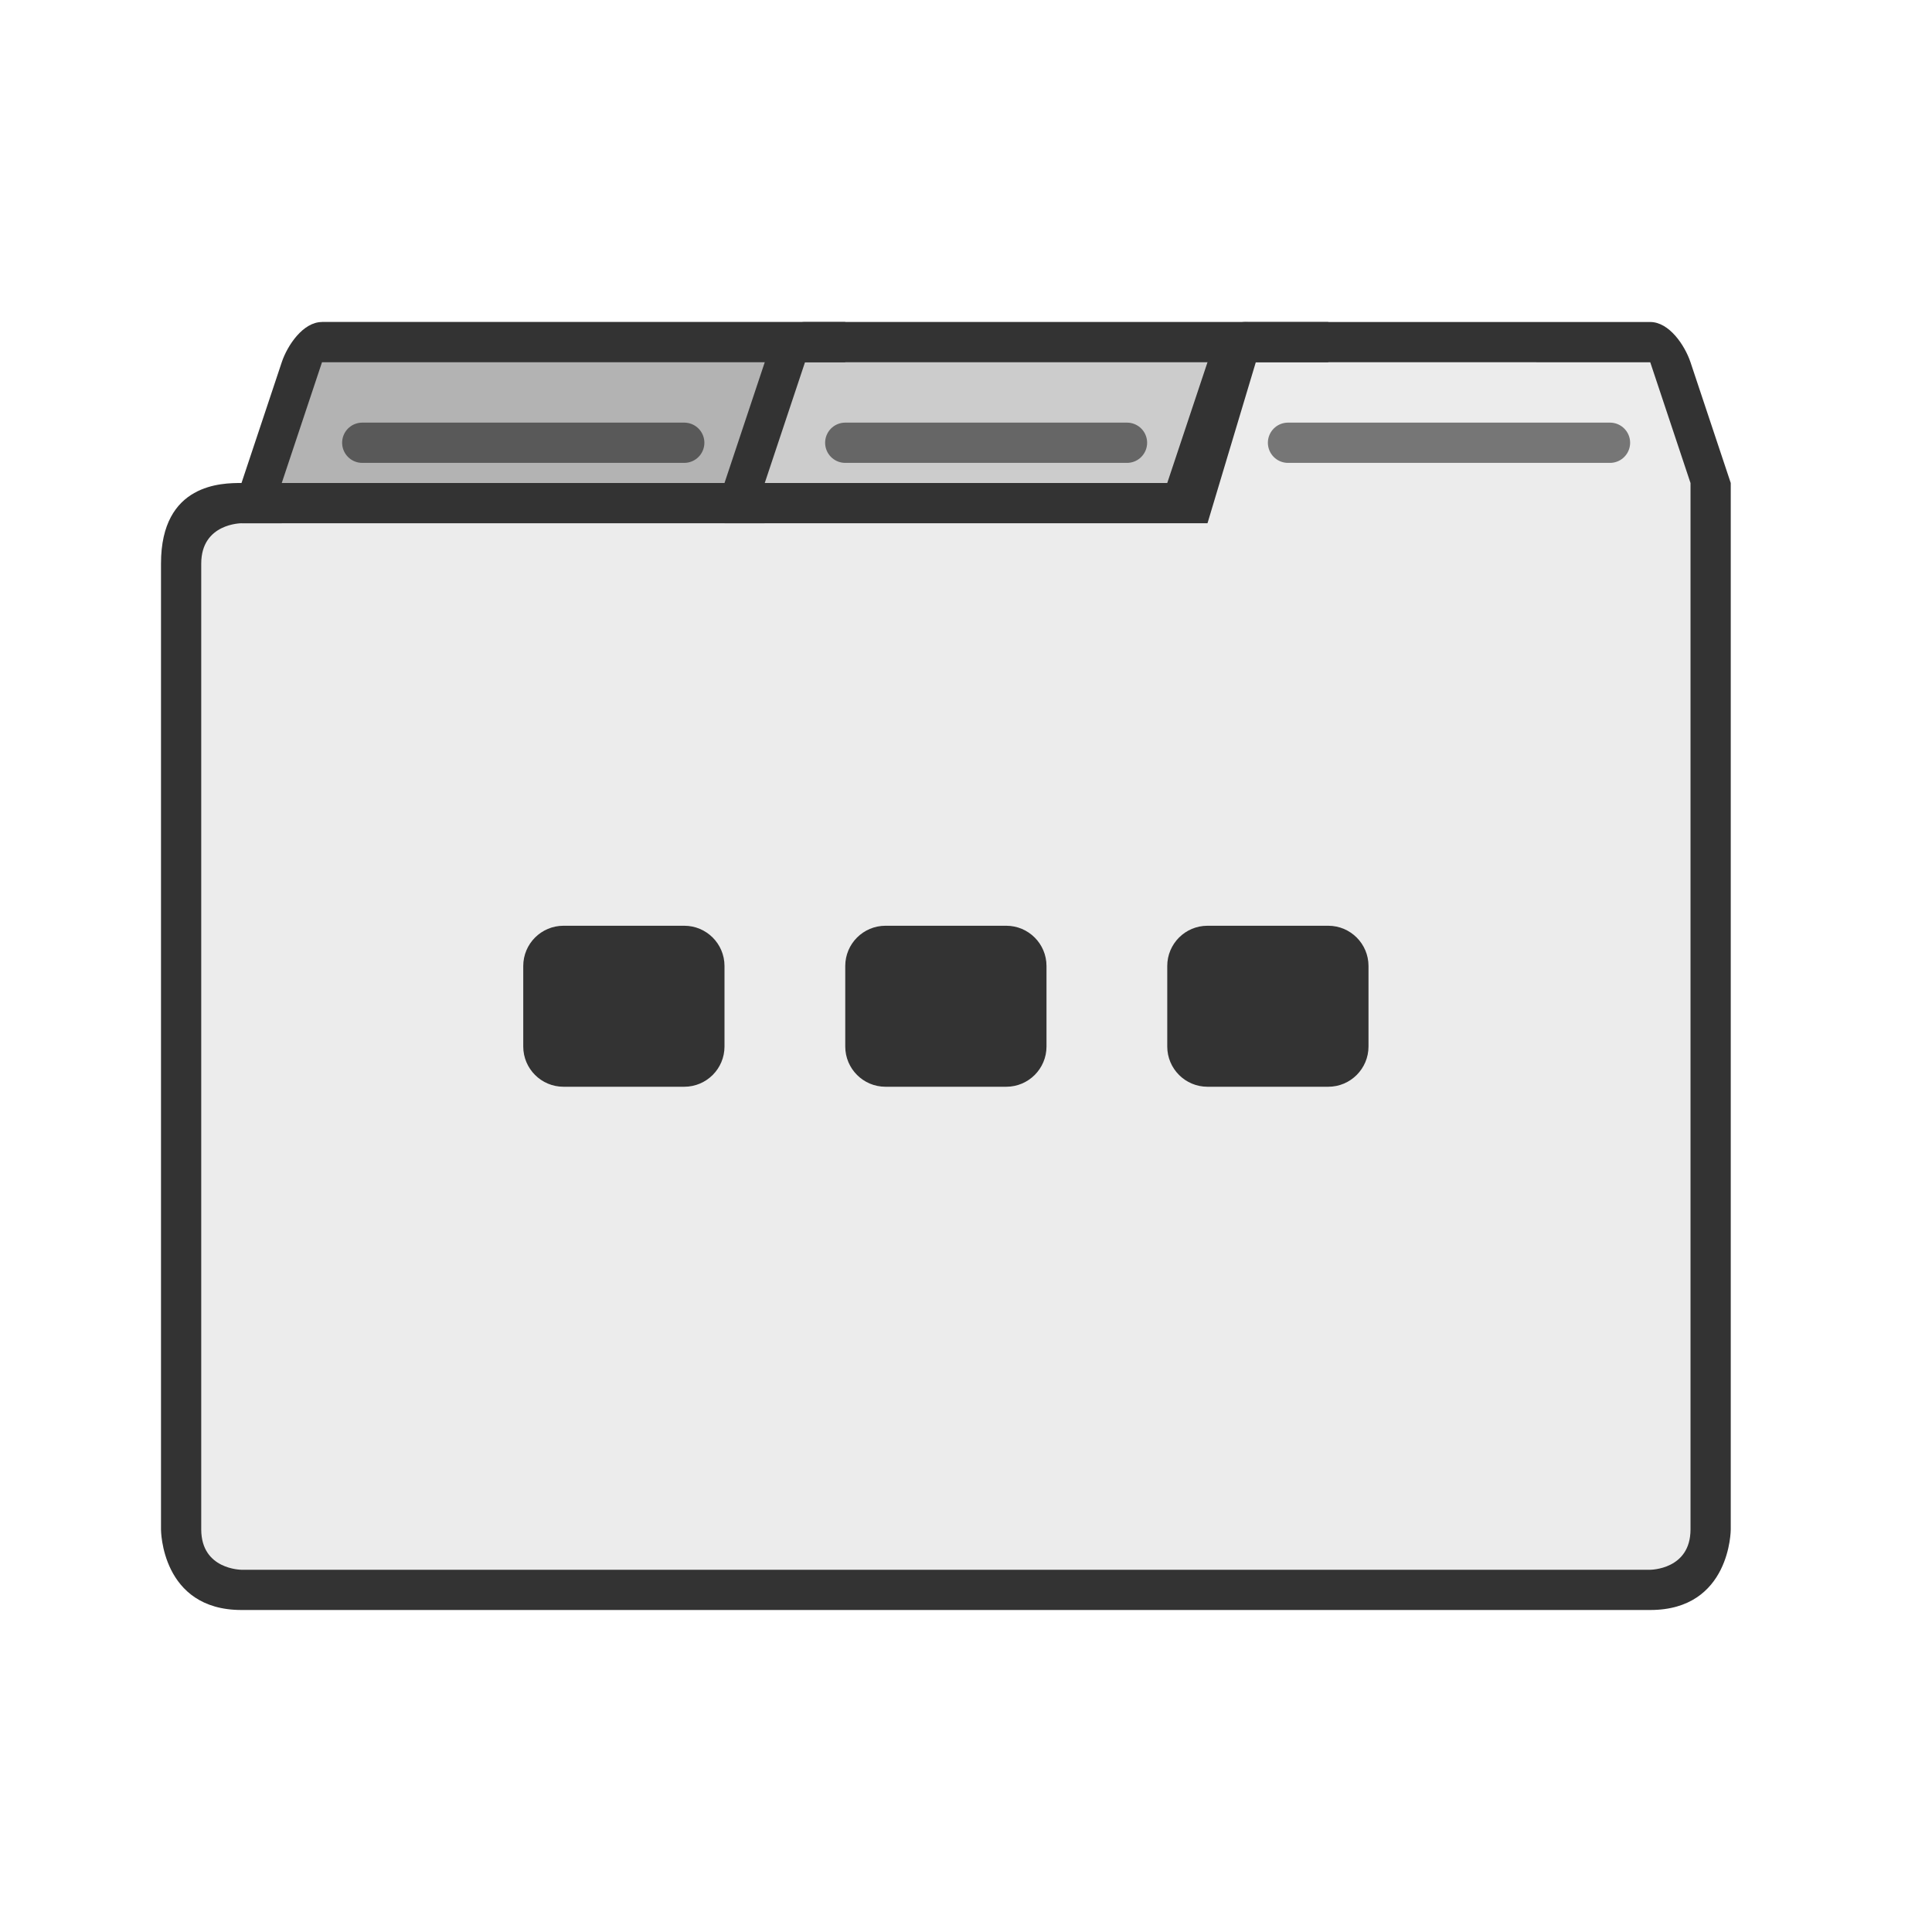
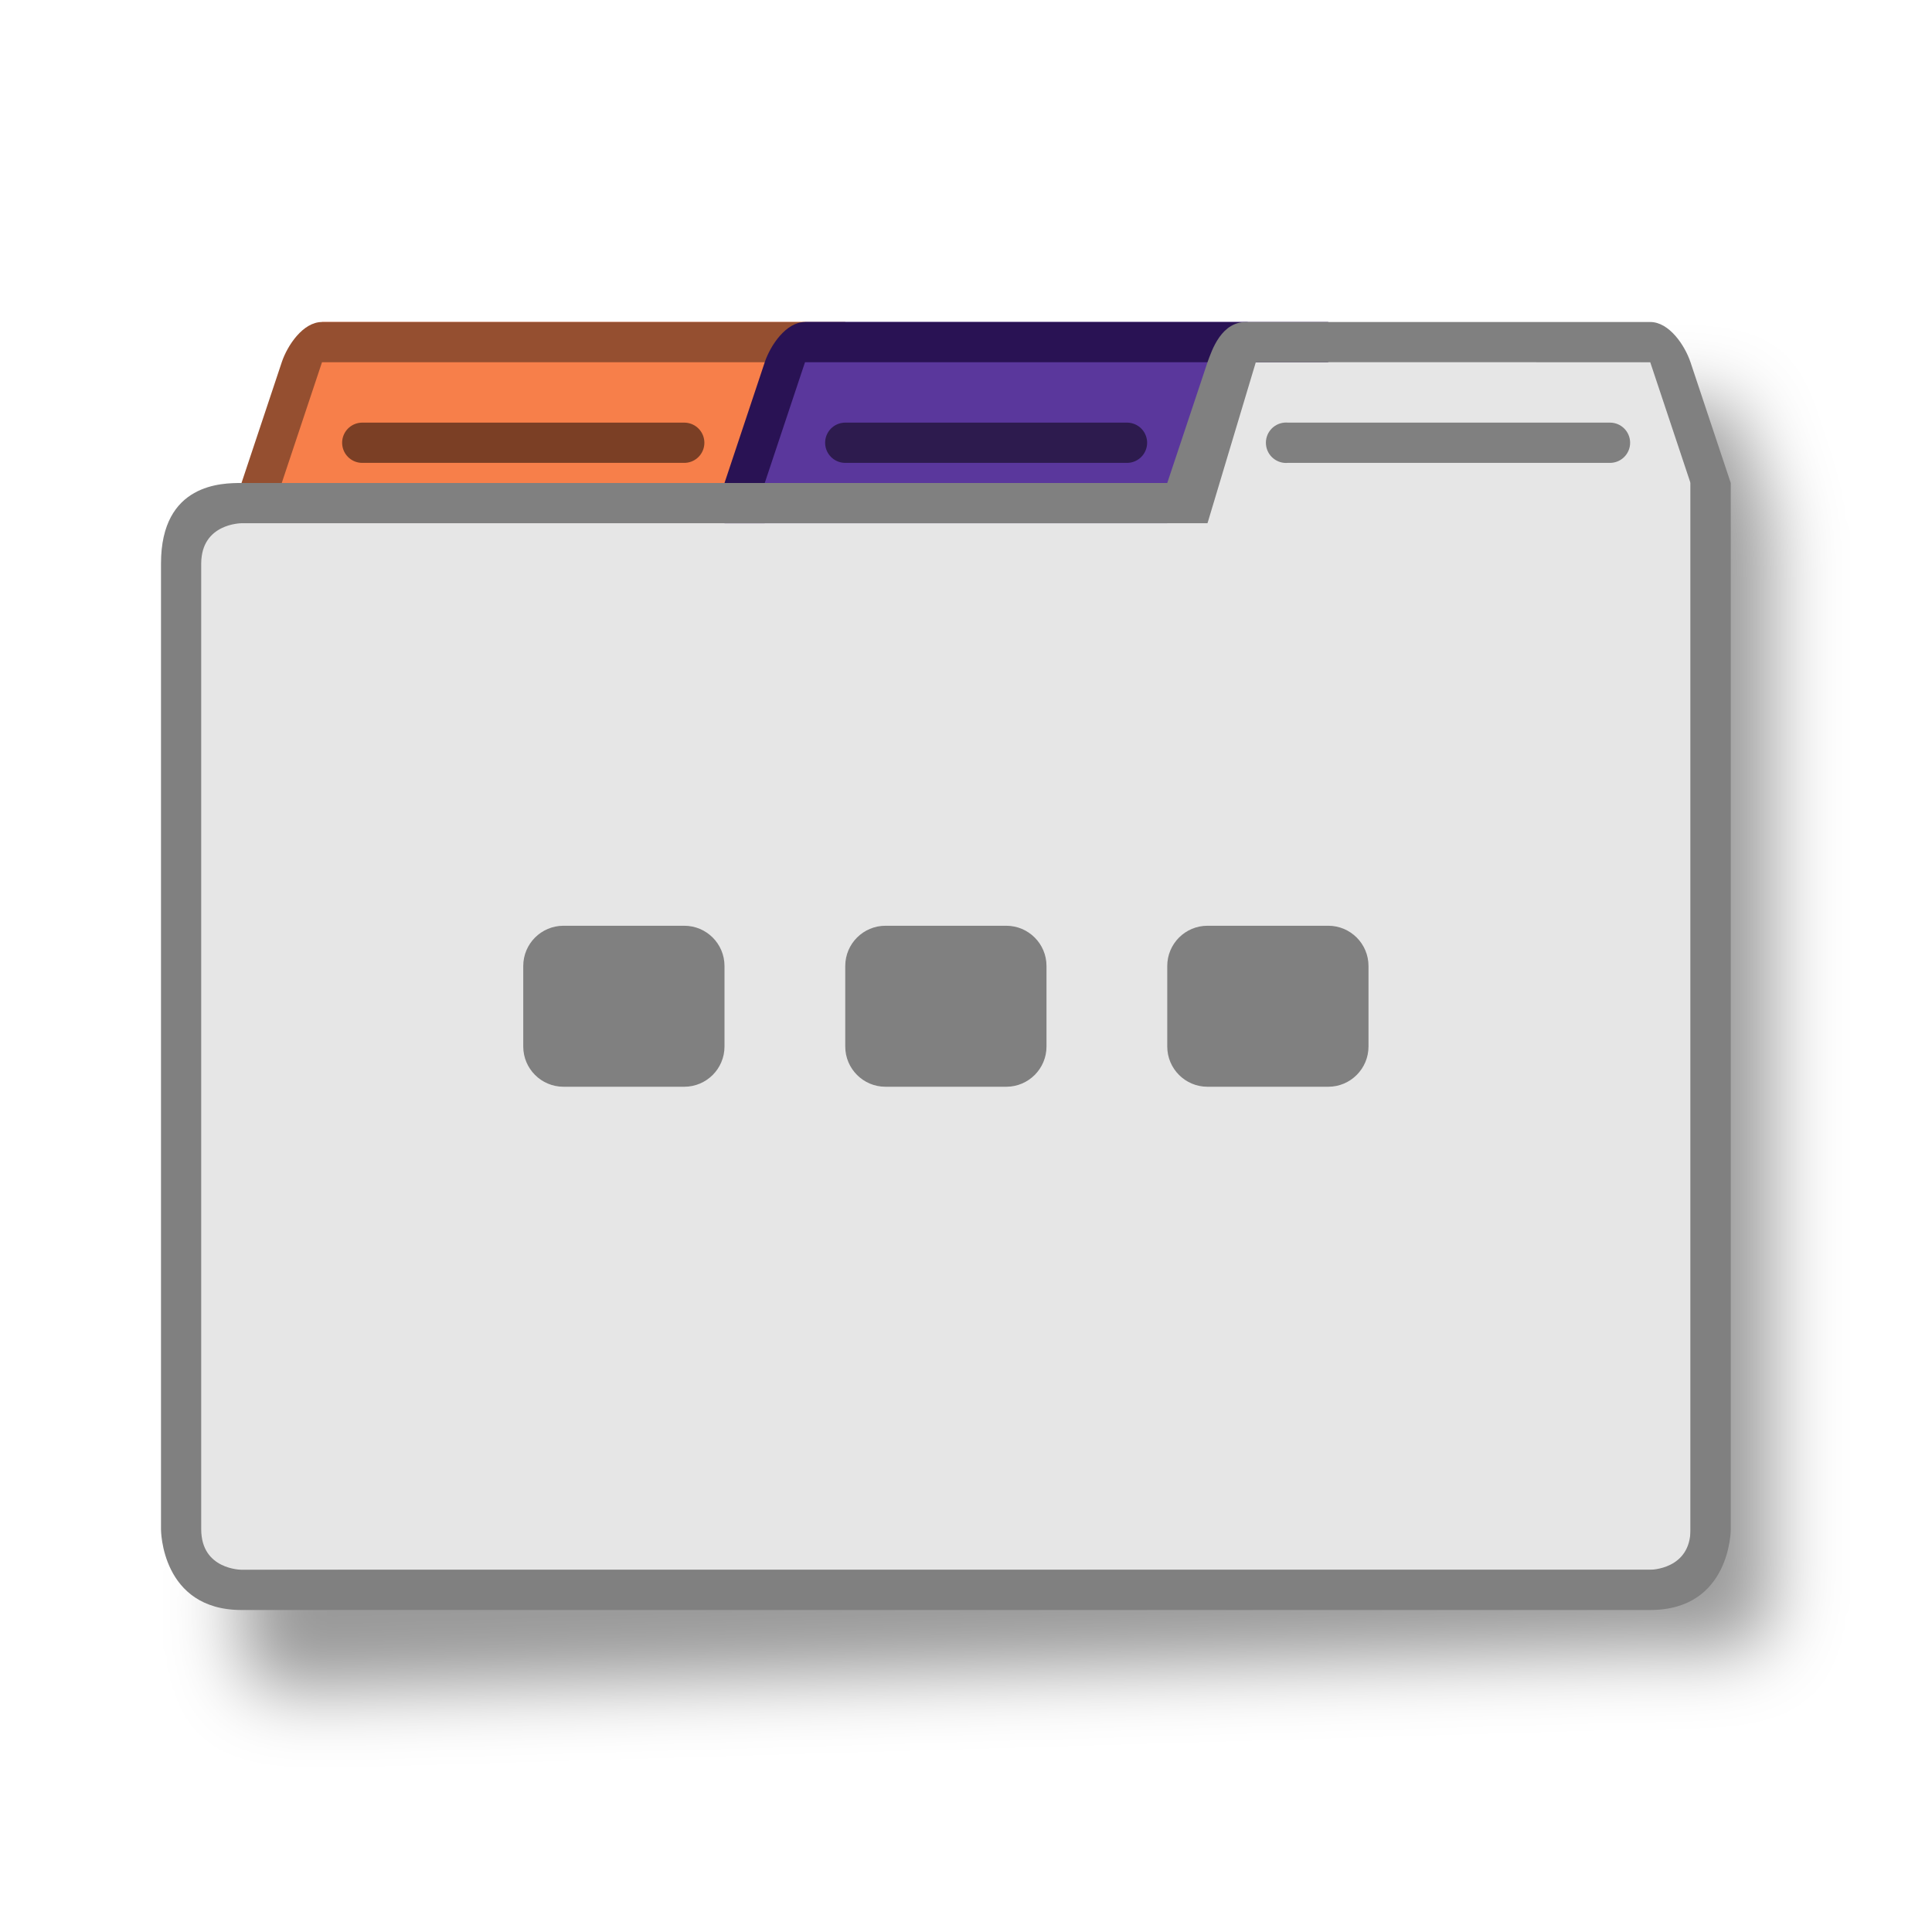
<svg xmlns="http://www.w3.org/2000/svg" xmlns:xlink="http://www.w3.org/1999/xlink" width="48" height="48" id="svg2985" version="1.1">
  <defs id="defs2987">
    <linearGradient id="linearGradient4484">
      <stop id="stop4486" offset="0" style="stop-color:#bfb6b6;stop-opacity:1;" />
      <stop id="stop4488" offset="1" style="stop-color:#7f7f7f;stop-opacity:1;" />
    </linearGradient>
    <linearGradient id="linearGradient4195">
      <stop id="stop4197" offset="0" style="stop-color:#df5e28;stop-opacity:0.941;" />
      <stop id="stop4199" offset="1" style="stop-color:#1a1716;stop-opacity:0.941" />
    </linearGradient>
    <linearGradient id="linearGradient10938">
      <stop style="stop-color:#dadada;stop-opacity:1" offset="0" id="stop10940" />
      <stop style="stop-color:#f6f6f5;stop-opacity:1" offset="1" id="stop10942" />
    </linearGradient>
    <linearGradient id="linearGradient11438">
      <stop style="stop-color:#babdb6;stop-opacity:1;" offset="0" id="stop11440" />
      <stop style="stop-color:#4a4d46;stop-opacity:1" offset="1" id="stop11442" />
    </linearGradient>
    <linearGradient id="linearGradient10966">
      <stop style="stop-color:#ffffff;stop-opacity:1;" offset="0" id="stop10968" />
      <stop style="stop-color:#f0f0f0;stop-opacity:1" offset="1" id="stop10970" />
    </linearGradient>
    <linearGradient id="linearGradient11473">
      <stop id="stop4086" offset="0" style="stop-color:#333333;stop-opacity:1;" />
      <stop id="stop4084" offset="1" style="stop-color:#000000;stop-opacity:1;" />
    </linearGradient>
    <radialGradient xlink:href="#linearGradient12771" id="radialGradient12777" cx="144.167" cy="129.174" fx="144.167" fy="129.174" r="97.906" gradientTransform="matrix(1.16579,-0.05054328,0.0329754,0.746793,-28.16094,39.99441)" gradientUnits="userSpaceOnUse" />
    <linearGradient id="linearGradient12771">
      <stop style="stop-color:#ffffff;stop-opacity:1;" offset="0" id="stop12773" />
      <stop style="stop-color:#ffffff;stop-opacity:0;" offset="1" id="stop12775" />
    </linearGradient>
    <radialGradient xlink:href="#linearGradient12771" id="radialGradient3521" cx="144.167" cy="129.174" fx="144.167" fy="129.174" r="97.906" gradientTransform="matrix(1.16579,-0.05054328,0.0329754,0.746793,-28.16094,39.99441)" gradientUnits="userSpaceOnUse" />
    <radialGradient xlink:href="#linearGradient12771" id="radialGradient3529" cx="144.167" cy="129.174" fx="144.167" fy="129.174" r="97.906" gradientTransform="matrix(1.16579,-0.05054328,0.0329754,0.746793,-28.16094,39.99441)" gradientUnits="userSpaceOnUse" />
    <radialGradient xlink:href="#linearGradient12771" id="radialGradient3537" cx="144.167" cy="129.174" fx="144.167" fy="129.174" r="97.906" gradientTransform="matrix(1.16579,-0.05054328,0.0329754,0.746793,-28.16094,39.99441)" gradientUnits="userSpaceOnUse" />
    <radialGradient xlink:href="#linearGradient12771" id="radialGradient3545" cx="144.167" cy="129.174" fx="144.167" fy="129.174" r="97.906" gradientTransform="matrix(1.16579,-0.05054328,0.0329754,0.746793,-28.16094,39.99441)" gradientUnits="userSpaceOnUse" />
    <radialGradient xlink:href="#linearGradient12771" id="radialGradient3553" cx="144.167" cy="129.174" fx="144.167" fy="129.174" r="97.906" gradientTransform="matrix(1.16579,-0.05054328,0.0329754,0.746793,-28.16094,39.99441)" gradientUnits="userSpaceOnUse" />
    <radialGradient xlink:href="#linearGradient12771" id="radialGradient3561" cx="144.167" cy="129.174" fx="144.167" fy="129.174" r="97.906" gradientTransform="matrix(1.16579,-0.05054328,0.0329754,0.746793,-28.16094,39.99441)" gradientUnits="userSpaceOnUse" />
    <radialGradient xlink:href="#linearGradient12771" id="radialGradient3569" cx="144.167" cy="129.174" fx="144.167" fy="129.174" r="97.906" gradientTransform="matrix(1.16579,-0.05054328,0.0329754,0.746793,-28.16094,39.99441)" gradientUnits="userSpaceOnUse" />
    <radialGradient xlink:href="#linearGradient12771" id="radialGradient3577" cx="144.167" cy="129.174" fx="144.167" fy="129.174" r="97.906" gradientTransform="matrix(1.16579,-0.05054328,0.0329754,0.746793,-28.16094,39.99441)" gradientUnits="userSpaceOnUse" />
    <radialGradient xlink:href="#linearGradient12771" id="radialGradient3585" cx="144.167" cy="129.174" fx="144.167" fy="129.174" r="97.906" gradientTransform="matrix(1.16579,-0.05054328,0.0329754,0.746793,-28.16094,39.99441)" gradientUnits="userSpaceOnUse" />
    <radialGradient xlink:href="#linearGradient12771" id="radialGradient3593" cx="144.167" cy="129.174" fx="144.167" fy="129.174" r="97.906" gradientTransform="matrix(1.16579,-0.05054328,0.0329754,0.746793,-28.16094,39.99441)" gradientUnits="userSpaceOnUse" />
    <radialGradient xlink:href="#linearGradient12771" id="radialGradient3601" cx="144.167" cy="129.174" fx="144.167" fy="129.174" r="97.906" gradientTransform="matrix(1.16579,-0.05054328,0.0329754,0.746793,-28.16094,39.99441)" gradientUnits="userSpaceOnUse" />
    <radialGradient r="97.906" fy="129.174" fx="144.167" cy="129.174" cx="144.167" gradientTransform="matrix(1.16579,-0.05054328,0.0329754,0.746793,-28.16094,39.99441)" gradientUnits="userSpaceOnUse" id="radialGradient3665" xlink:href="#linearGradient12771" />
    <radialGradient xlink:href="#linearGradient10966" id="radialGradient3348" gradientUnits="userSpaceOnUse" gradientTransform="matrix(0.1709132,2.3948575e-4,-1.885288e-4,0.1345469,-0.8241495,18.42583)" cx="149.565" cy="258.761" fx="149.565" fy="258.761" r="116.231" />
    <linearGradient xlink:href="#linearGradient10938" id="linearGradient3355" gradientUnits="userSpaceOnUse" gradientTransform="matrix(0.1760192,0,0,0.1798063,-1.587065,12.33736)" x1="134.833" y1="68.529" x2="171.903" y2="206.876" />
    <linearGradient xlink:href="#linearGradient11438" id="linearGradient3357" gradientUnits="userSpaceOnUse" x1="184.951" y1="149.21" x2="185.071" y2="236.397" gradientTransform="matrix(0.1798054,0,0,0.1798054,-0.6386018,10.85333)" />
    <radialGradient xlink:href="#linearGradient12771" id="radialGradient3387" gradientUnits="userSpaceOnUse" gradientTransform="matrix(1.16579,-0.05054328,0.0329754,0.746793,-28.16094,39.99441)" cx="144.167" cy="129.174" fx="144.167" fy="129.174" r="97.906" />
    <radialGradient xlink:href="#linearGradient4195-5" id="radialGradient3889" gradientUnits="userSpaceOnUse" gradientTransform="matrix(0.2031251,-0.08812329,0.1236326,0.3357866,-42.38554,-18.85971)" cx="189.702" cy="230.104" fx="189.702" fy="230.104" r="108.515" />
    <linearGradient id="linearGradient4195-5">
      <stop id="stop4197-5" offset="0" style="stop-color:#ff5200;stop-opacity:1;" />
      <stop id="stop4199-9" offset="1" style="stop-color:#1a1716;stop-opacity:0.941" />
    </linearGradient>
    <radialGradient r="108.515" fy="230.104" fx="189.702" cy="230.104" cx="189.702" gradientTransform="matrix(0.2031251,-0.08812329,0.1236326,0.3357866,-42.94693,-18.04641)" gradientUnits="userSpaceOnUse" id="radialGradient3099" xlink:href="#linearGradient4195-5" />
    <radialGradient xlink:href="#linearGradient4788" id="radialGradient3407" gradientUnits="userSpaceOnUse" gradientTransform="matrix(0.4495722,0.00204231,0.00152998,-0.3047171,-131.0305,54.02938)" cx="326.021" cy="58" fx="326.021" fy="58" r="12.5" />
    <linearGradient id="linearGradient4788">
      <stop id="stop4790" offset="0" style="stop-color:#ffffff;stop-opacity:1;" />
      <stop id="stop4792" offset="1" style="stop-color:#ffffff;stop-opacity:0;" />
    </linearGradient>
    <radialGradient xlink:href="#linearGradient4788" id="radialGradient3404" gradientUnits="userSpaceOnUse" gradientTransform="matrix(-1.824376,0.00876531,-0.00620867,-1.307801,609.5291,98.0673)" cx="326.021" cy="58" fx="326.021" fy="58" r="12.5" />
    <radialGradient r="12.5" fy="58" fx="326.021" cy="58" cx="326.021" gradientTransform="matrix(-0.4343756,0.00208698,-0.00147825,-0.3113814,151.3231,54.39699)" gradientUnits="userSpaceOnUse" id="radialGradient3092" xlink:href="#linearGradient4788" />
    <radialGradient xlink:href="#linearGradient4788" id="radialGradient4370" gradientUnits="userSpaceOnUse" gradientTransform="matrix(-0.4343756,0.00208698,-0.00147825,-0.3113814,163.0231,54.89699)" cx="326.021" cy="58" fx="326.021" fy="58" r="12.5" />
    <radialGradient xlink:href="#linearGradient4788" id="radialGradient4372" gradientUnits="userSpaceOnUse" gradientTransform="matrix(-0.4495722,0.00204231,-0.00152998,-0.3047171,169.5305,54.52938)" cx="326.021" cy="58" fx="326.021" fy="58" r="12.5" />
    <radialGradient xlink:href="#linearGradient4788" id="radialGradient4378" gradientUnits="userSpaceOnUse" gradientTransform="matrix(-0.4343756,0.00208698,-0.00147825,-0.3113814,173.0231,54.89699)" cx="326.021" cy="58" fx="326.021" fy="58" r="12.5" />
    <radialGradient xlink:href="#linearGradient4788" id="radialGradient4380" gradientUnits="userSpaceOnUse" gradientTransform="matrix(-0.4495722,0.00204231,-0.00152998,-0.3047171,179.5305,54.52938)" cx="326.021" cy="58" fx="326.021" fy="58" r="12.5" />
    <radialGradient xlink:href="#linearGradient4788" id="radialGradient4456" gradientUnits="userSpaceOnUse" gradientTransform="matrix(-0.4343756,0.00208698,-0.00147825,-0.3113814,163.3231,54.39699)" cx="326.021" cy="58" fx="326.021" fy="58" r="12.5" />
    <radialGradient xlink:href="#linearGradient4788" id="radialGradient4458" gradientUnits="userSpaceOnUse" gradientTransform="matrix(-0.4495722,0.00204231,-0.00152998,-0.3047171,169.8305,54.02938)" cx="326.021" cy="58" fx="326.021" fy="58" r="12.5" />
    <radialGradient xlink:href="#linearGradient4788" id="radialGradient4464" gradientUnits="userSpaceOnUse" gradientTransform="matrix(-0.4343756,0.00208698,-0.00147825,-0.3113814,175.3231,54.39699)" cx="326.021" cy="58" fx="326.021" fy="58" r="12.5" />
    <radialGradient xlink:href="#linearGradient4788" id="radialGradient4466" gradientUnits="userSpaceOnUse" gradientTransform="matrix(-0.4495722,0.00204231,-0.00152998,-0.3047171,181.8305,54.02938)" cx="326.021" cy="58" fx="326.021" fy="58" r="12.5" />
    <radialGradient xlink:href="#linearGradient4788" id="radialGradient4496" gradientUnits="userSpaceOnUse" gradientTransform="matrix(0.4343756,0.00208698,0.00147825,-0.3113814,-124.5231,54.39699)" cx="326.021" cy="58" fx="326.021" fy="58" r="12.5" />
    <linearGradient xlink:href="#linearGradient10954" id="linearGradient4020" gradientUnits="userSpaceOnUse" gradientTransform="matrix(0.1696838,2.3939518e-4,-2.3776336e-4,0.1708486,-1.344677,13.52782)" x1="141.315" y1="237.286" x2="141.315" y2="57.029" />
    <linearGradient id="linearGradient10954">
      <stop style="stop-color:#909090;stop-opacity:1;" offset="0" id="stop10956" />
      <stop style="stop-color:#cecece;stop-opacity:1" offset="1" id="stop10958" />
    </linearGradient>
    <linearGradient xlink:href="#linearGradient10954" id="linearGradient3911" gradientUnits="userSpaceOnUse" gradientTransform="matrix(0.1696838,2.3939518e-4,-2.3776336e-4,0.1708486,-1.344677,15.52782)" x1="141.315" y1="237.286" x2="141.315" y2="57.029" />
    <linearGradient id="linearGradient10954-4">
      <stop style="stop-color:#a4a4a4;stop-opacity:1;" offset="0" id="stop10956-8" />
      <stop style="stop-color:#cecece;stop-opacity:1" offset="1" id="stop10958-8" />
    </linearGradient>
+     <filter id="filter6795">
+       <feGaussianBlur stdDeviation="0.887" id="feGaussianBlur6797" />
+     </filter>
  </defs>
  <g id="layer1" transform="translate(0,-16)">
-     <path style="opacity:1;color:#000000;fill:#ececec;fill-opacity:1;fill-rule:nonzero;stroke:none;stroke-width:1.4;marker:none;visibility:visible;display:inline;overflow:visible;enable-background:new" d="M 30 9 L 30 13 L 5 13 L 5 39 L 42 39 L 42 14 L 42 13 L 42 9 L 30 9 z " transform="translate(0,16)" id="rect5004" />
-     <path style="opacity:1;fill:#cccccc;fill-opacity:1;stroke:none" d="m 18,29 2,-5 11,0 -2,5 z" id="path3847" />
-     <path id="path3849" d="m 6,29 2,-5 12,0 -2,5 z" style="opacity:1;fill:#b3b3b3;fill-opacity:1;stroke:none" />
-     <path style="color:#000000;fill:#333333;fill-opacity:1;fill-rule:nonzero;stroke:none;stroke-width:1.4;marker:none;visibility:visible;display:inline;overflow:visible;enable-background:new" d="m 20,24 c -0.471,0 -0.86,0.581 -1,1 l -1,3 0,1 1,0 0,-1 1,-3 13,0 0,-1 z" id="path3825" />
-     <rect style="color:#000000;fill:#333333;fill-opacity:1;fill-rule:nonzero;stroke:none;stroke-width:10.116;marker:none;visibility:visible;display:inline;overflow:visible;enable-background:new" id="rect3085" width="5" height="4" x="13" y="39" ry="1" rx="1" />
-     <rect rx="1" ry="1" y="39" x="21" height="4" width="5" id="rect3087" style="color:#000000;fill:#333333;fill-opacity:1;fill-rule:nonzero;stroke:none;stroke-width:10.116;marker:none;visibility:visible;display:inline;overflow:visible;enable-background:new" />
-     <rect style="color:#000000;fill:#333333;fill-opacity:1;fill-rule:nonzero;stroke:none;stroke-width:10.116;marker:none;visibility:visible;display:inline;overflow:visible;enable-background:new" id="rect3089" width="5" height="4" x="29" y="39" ry="1" rx="1" />
-     <path style="color:#000000;fill:#333333;fill-opacity:1;fill-rule:nonzero;stroke:none;stroke-width:1.4;marker:none;visibility:visible;display:inline;overflow:visible;enable-background:new" d="m 6,28 c -0.471,0 -2,0 -2,2 l 0,24 c 0,0 0,2 2,2 l 35,0 c 2,0 2,-2 2,-2 l 0,-26 -1,-3 c -0.14,-0.419 -0.529,-1 -1,-1 L 31,24 c -0.656,-0.031 -0.891,0.703 -1,1 l -1,3 z m -1,2 c 0,-1 1,-1 1,-1 l 24,0 1.2,-4 9.8,4.84e-4 1,3 L 42,54 c 0,1 -1,1 -1,1 L 6,55 c 0,0 -1,0 -1,-1 z" id="rect3052" />
-     <path style="color:#000000;fill:#333333;fill-opacity:1;fill-rule:nonzero;stroke:none;stroke-width:1.4;marker:none;visibility:visible;display:inline;overflow:visible;enable-background:new" d="m 8,24 c -0.471,0 -0.86,0.581 -1,1 l -1,3 0,1 1,0 0,-1 1,-3 13,0 0,-1 z" id="path3839" />
-     <path style="fill:none;stroke:#000000;stroke-width:1px;stroke-linecap:round;stroke-linejoin:miter;stroke-opacity:1;opacity:0.5" d="m 32,11 8,0" id="path5108" transform="translate(0,16)" />
+     <path style="opacity:0.4;color:#000000;fill:#000000;fill-opacity:1;fill-rule:nonzero;stroke:none;stroke-width:1.4;marker:none;visibility:visible;display:inline;overflow:visible;filter:url(#filter6795);enable-background:new" d="m 41,10 c -0.554,0 -1,0.446 -1,1 l 0,26 -33,1 c -0.554,0.017 -1,0.446 -1,1 l 0,2 c 0,0.554 0.446,1.016 1,1 l 34,-1 2,0 c 0.554,0 1,-0.446 1,-1 l 0,-2 0,-25 -1,-3 z" transform="translate(0,16)" id="rect6790" />
+     <path id="path3849" d="m 6,29 2,-5 12,0 -2,5 z" style="opacity:1;fill:#f77f4a;fill-opacity:1;stroke:none" />
+     <path style="color:#000000;fill:#954f30;fill-opacity:1;fill-rule:nonzero;stroke:none;stroke-width:1.4;marker:none;visibility:visible;display:inline;overflow:visible;enable-background:new" d="m 8,24 c -0.471,0 -0.86,0.581 -1,1 l -1,3 0,1 1,0 0,-1 1,-3 13,0 0,-1 z" id="path3839" />
+     <path style="opacity:1;color:#000000;fill:#e6e6e6;fill-opacity:1;fill-rule:nonzero;stroke:none;stroke-width:1.4;marker:none;visibility:visible;display:inline;overflow:visible;enable-background:new" d="M 30 9 L 30 13 L 5 13 L 5 39 L 42 39 L 42 14 L 42 13 L 42 9 L 30 9 z " transform="translate(0,16)" id="rect5004" />
+     <path style="opacity:1;fill:#5a379c;fill-opacity:1;stroke:none" d="m 18,29 2,-5 11,0 -2,5 z" id="path3847" />
+     <path style="color:#000000;fill:#291254;fill-opacity:1;fill-rule:nonzero;stroke:none;stroke-width:1.4;marker:none;visibility:visible;display:inline;overflow:visible;enable-background:new" d="m 20,24 c -0.471,0 -0.86,0.581 -1,1 l -1,3 0,1 1,0 0,-1 1,-3 13,0 0,-1 z" id="path3825" />
+     <rect style="color:#000000;fill:#808080;fill-opacity:1;fill-rule:nonzero;stroke:none;stroke-width:10.116;marker:none;visibility:visible;display:inline;overflow:visible;enable-background:new" id="rect3085" width="5" height="4" x="13" y="39" ry="1" rx="1" />
+     <rect rx="1" ry="1" y="39" x="21" height="4" width="5" id="rect3087" style="color:#000000;fill:#808080;fill-opacity:1;fill-rule:nonzero;stroke:none;stroke-width:10.116;marker:none;visibility:visible;display:inline;overflow:visible;enable-background:new" />
+     <rect style="color:#000000;fill:#808080;fill-opacity:1;fill-rule:nonzero;stroke:none;stroke-width:10.116;marker:none;visibility:visible;display:inline;overflow:visible;enable-background:new" id="rect3089" width="5" height="4" x="29" y="39" ry="1" rx="1" />
+     <path style="color:#000000;fill:#808080;fill-opacity:1;fill-rule:nonzero;stroke:none;stroke-width:1.4;marker:none;visibility:visible;display:inline;overflow:visible;enable-background:new" d="m 6,28 c -0.471,0 -2,0 -2,2 l 0,24 c 0,0 0,2 2,2 l 35,0 c 2,0 2,-2 2,-2 l 0,-26 -1,-3 c -0.14,-0.419 -0.529,-1 -1,-1 L 31,24 c -0.656,-0.031 -0.891,0.703 -1,1 l -1,3 z m -1,2 c 0,-1 1,-1 1,-1 l 24,0 1.2,-4 9.8,4.84e-4 1,3 L 42,54 c 0,1 -1,1 -1,1 L 6,55 c 0,0 -1,0 -1,-1 z" id="rect3052" />
+     <path style="font-size:medium;font-style:normal;font-variant:normal;font-weight:normal;font-stretch:normal;text-indent:0;text-align:start;text-decoration:none;line-height:normal;letter-spacing:normal;word-spacing:normal;text-transform:none;direction:ltr;block-progression:tb;writing-mode:lr-tb;text-anchor:start;baseline-shift:baseline;color:#000000;fill:#808080;fill-opacity:1;fill-rule:nonzero;stroke:none;stroke-width:1px;marker:none;visibility:visible;display:inline;overflow:visible;enable-background:accumulate;font-family:Sans;-inkscape-font-specification:Sans" d="M 31.906,26.5 A 0.502,0.502 0 1 0 32,27.5 l 8,0 a 0.5,0.5 0 1 0 0,-1 l -8,0 a 0.5,0.5 0 0 0 -0.094,0 z" id="path5108" />
    <path style="opacity:0.5;fill:none;stroke:#000000;stroke-width:1px;stroke-linecap:round;stroke-linejoin:miter;stroke-opacity:1" d="m 21,27 7,0" id="path5108-2" />
    <path style="opacity:0.5;fill:none;stroke:#000000;stroke-width:1px;stroke-linecap:round;stroke-linejoin:miter;stroke-opacity:1" d="m 9,27 8,0" id="path5108-2-1" />
  </g>
</svg>
